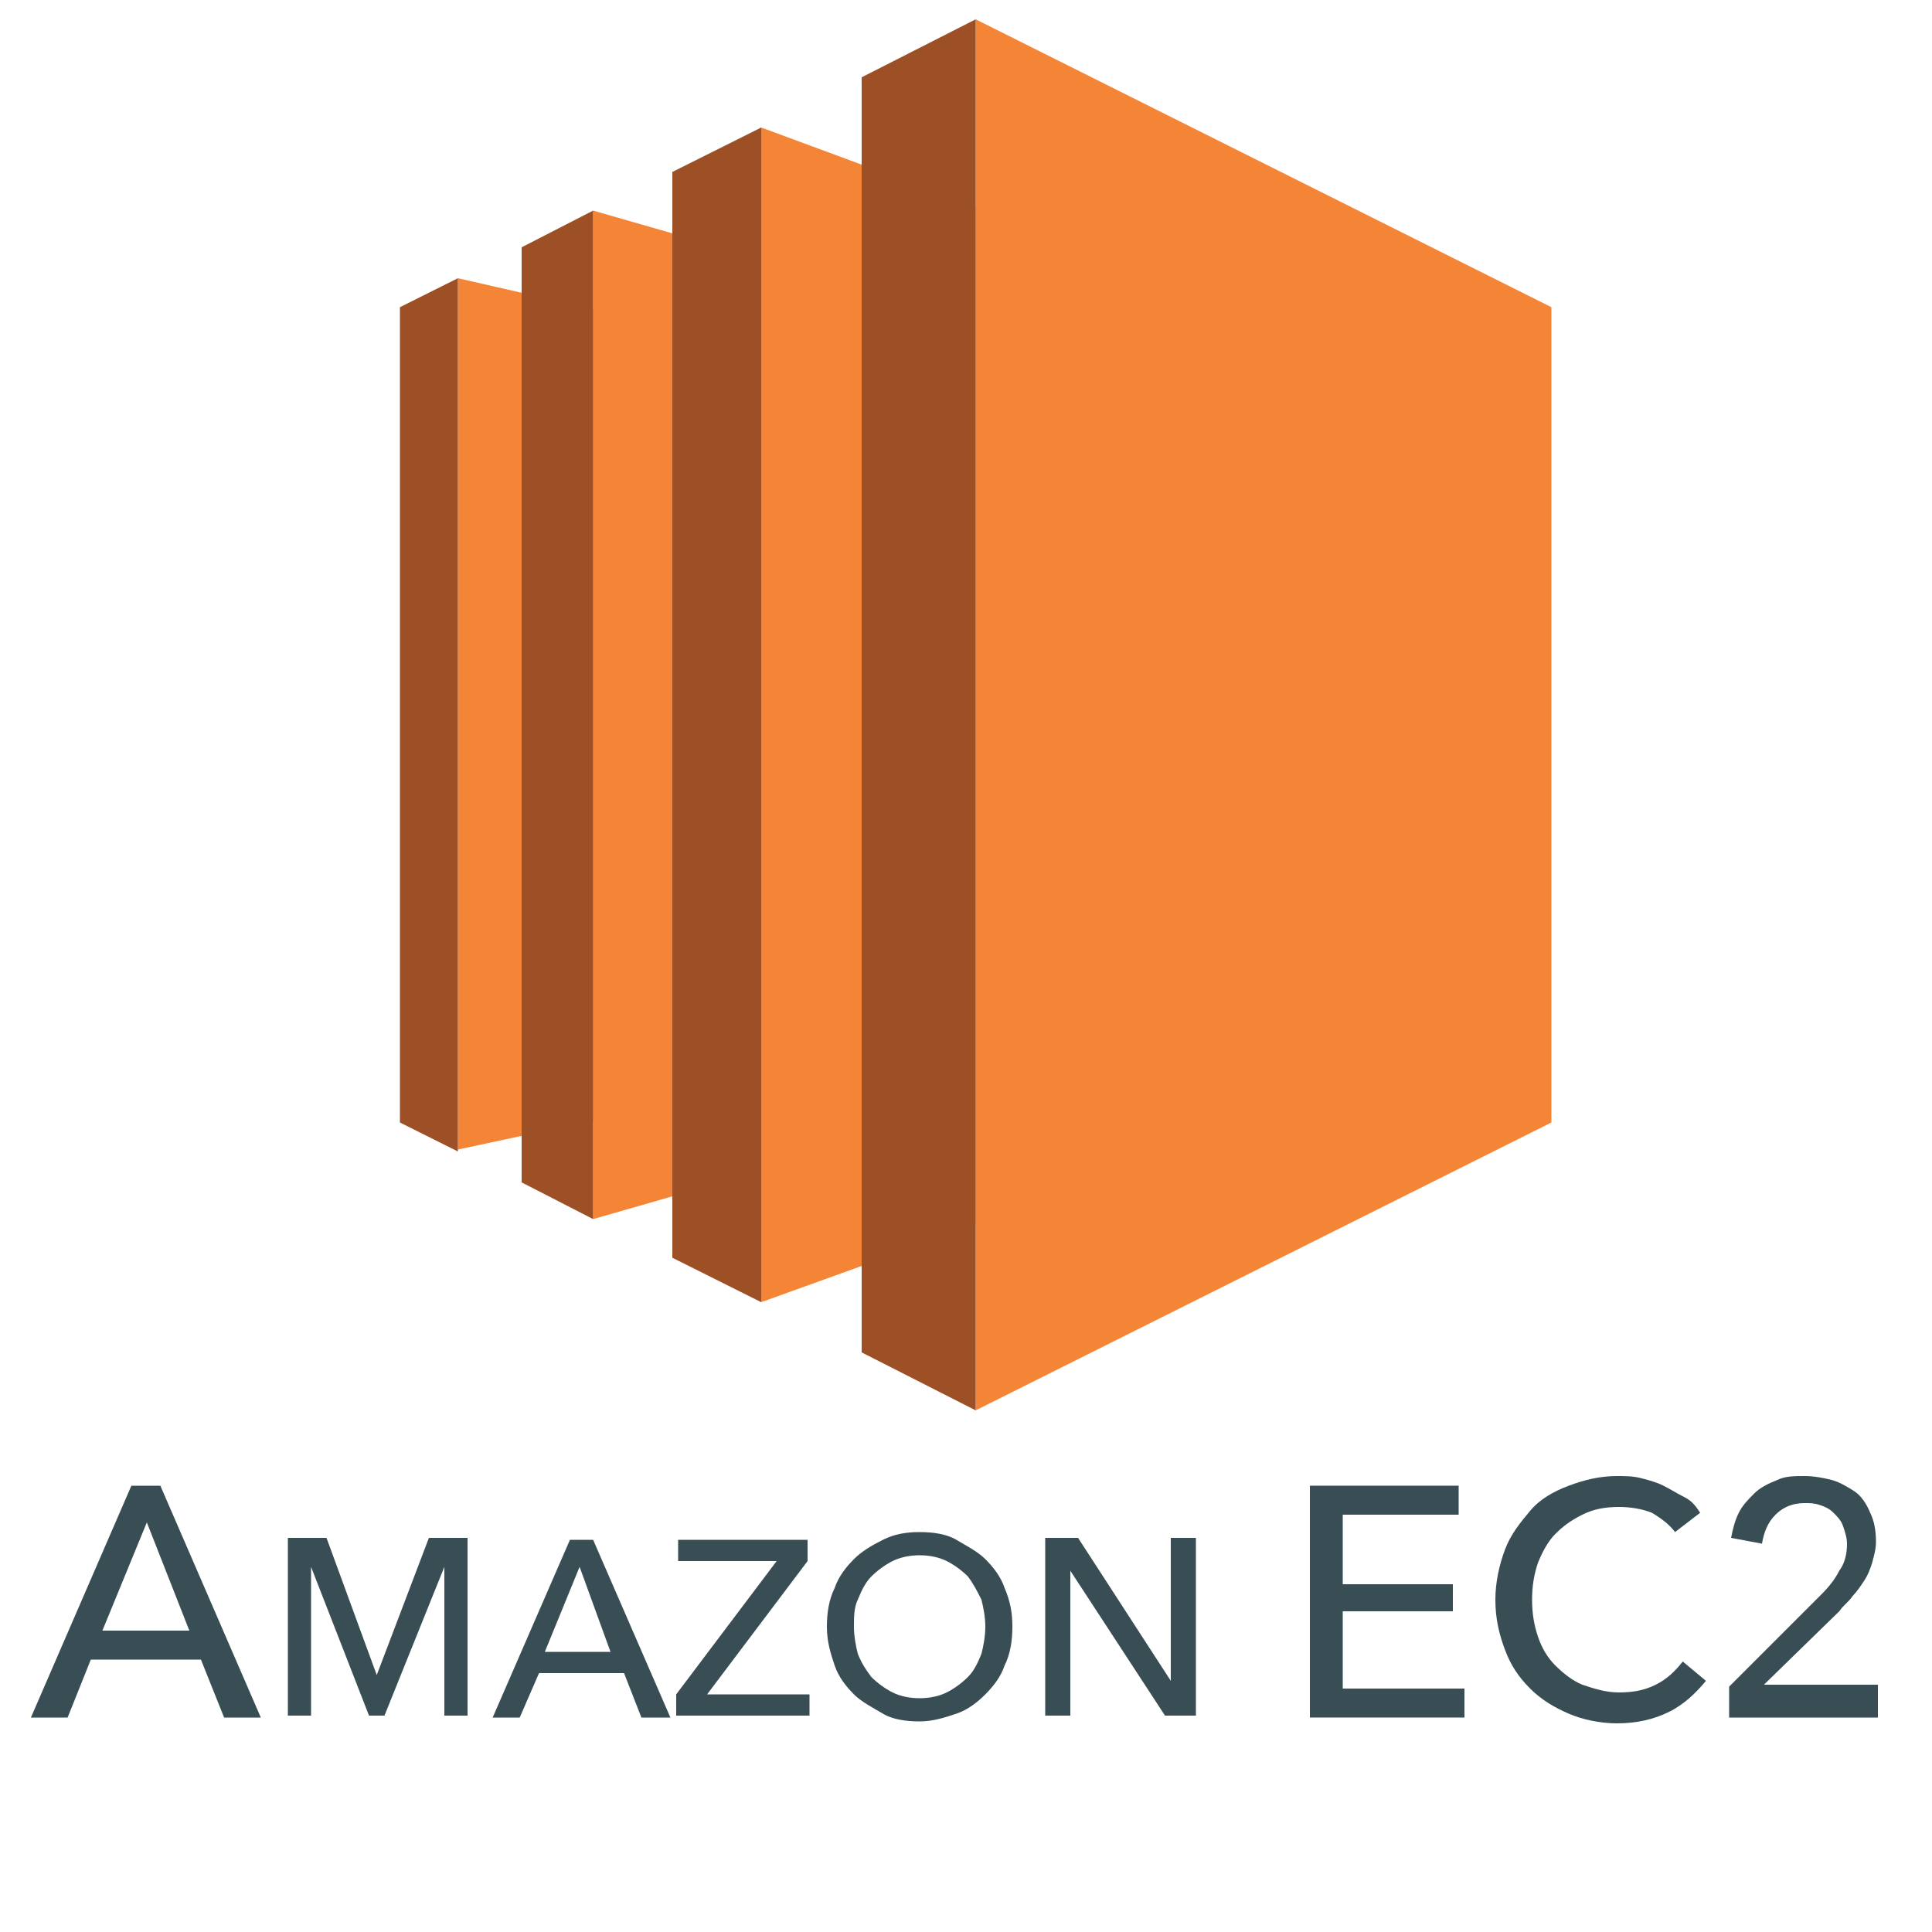
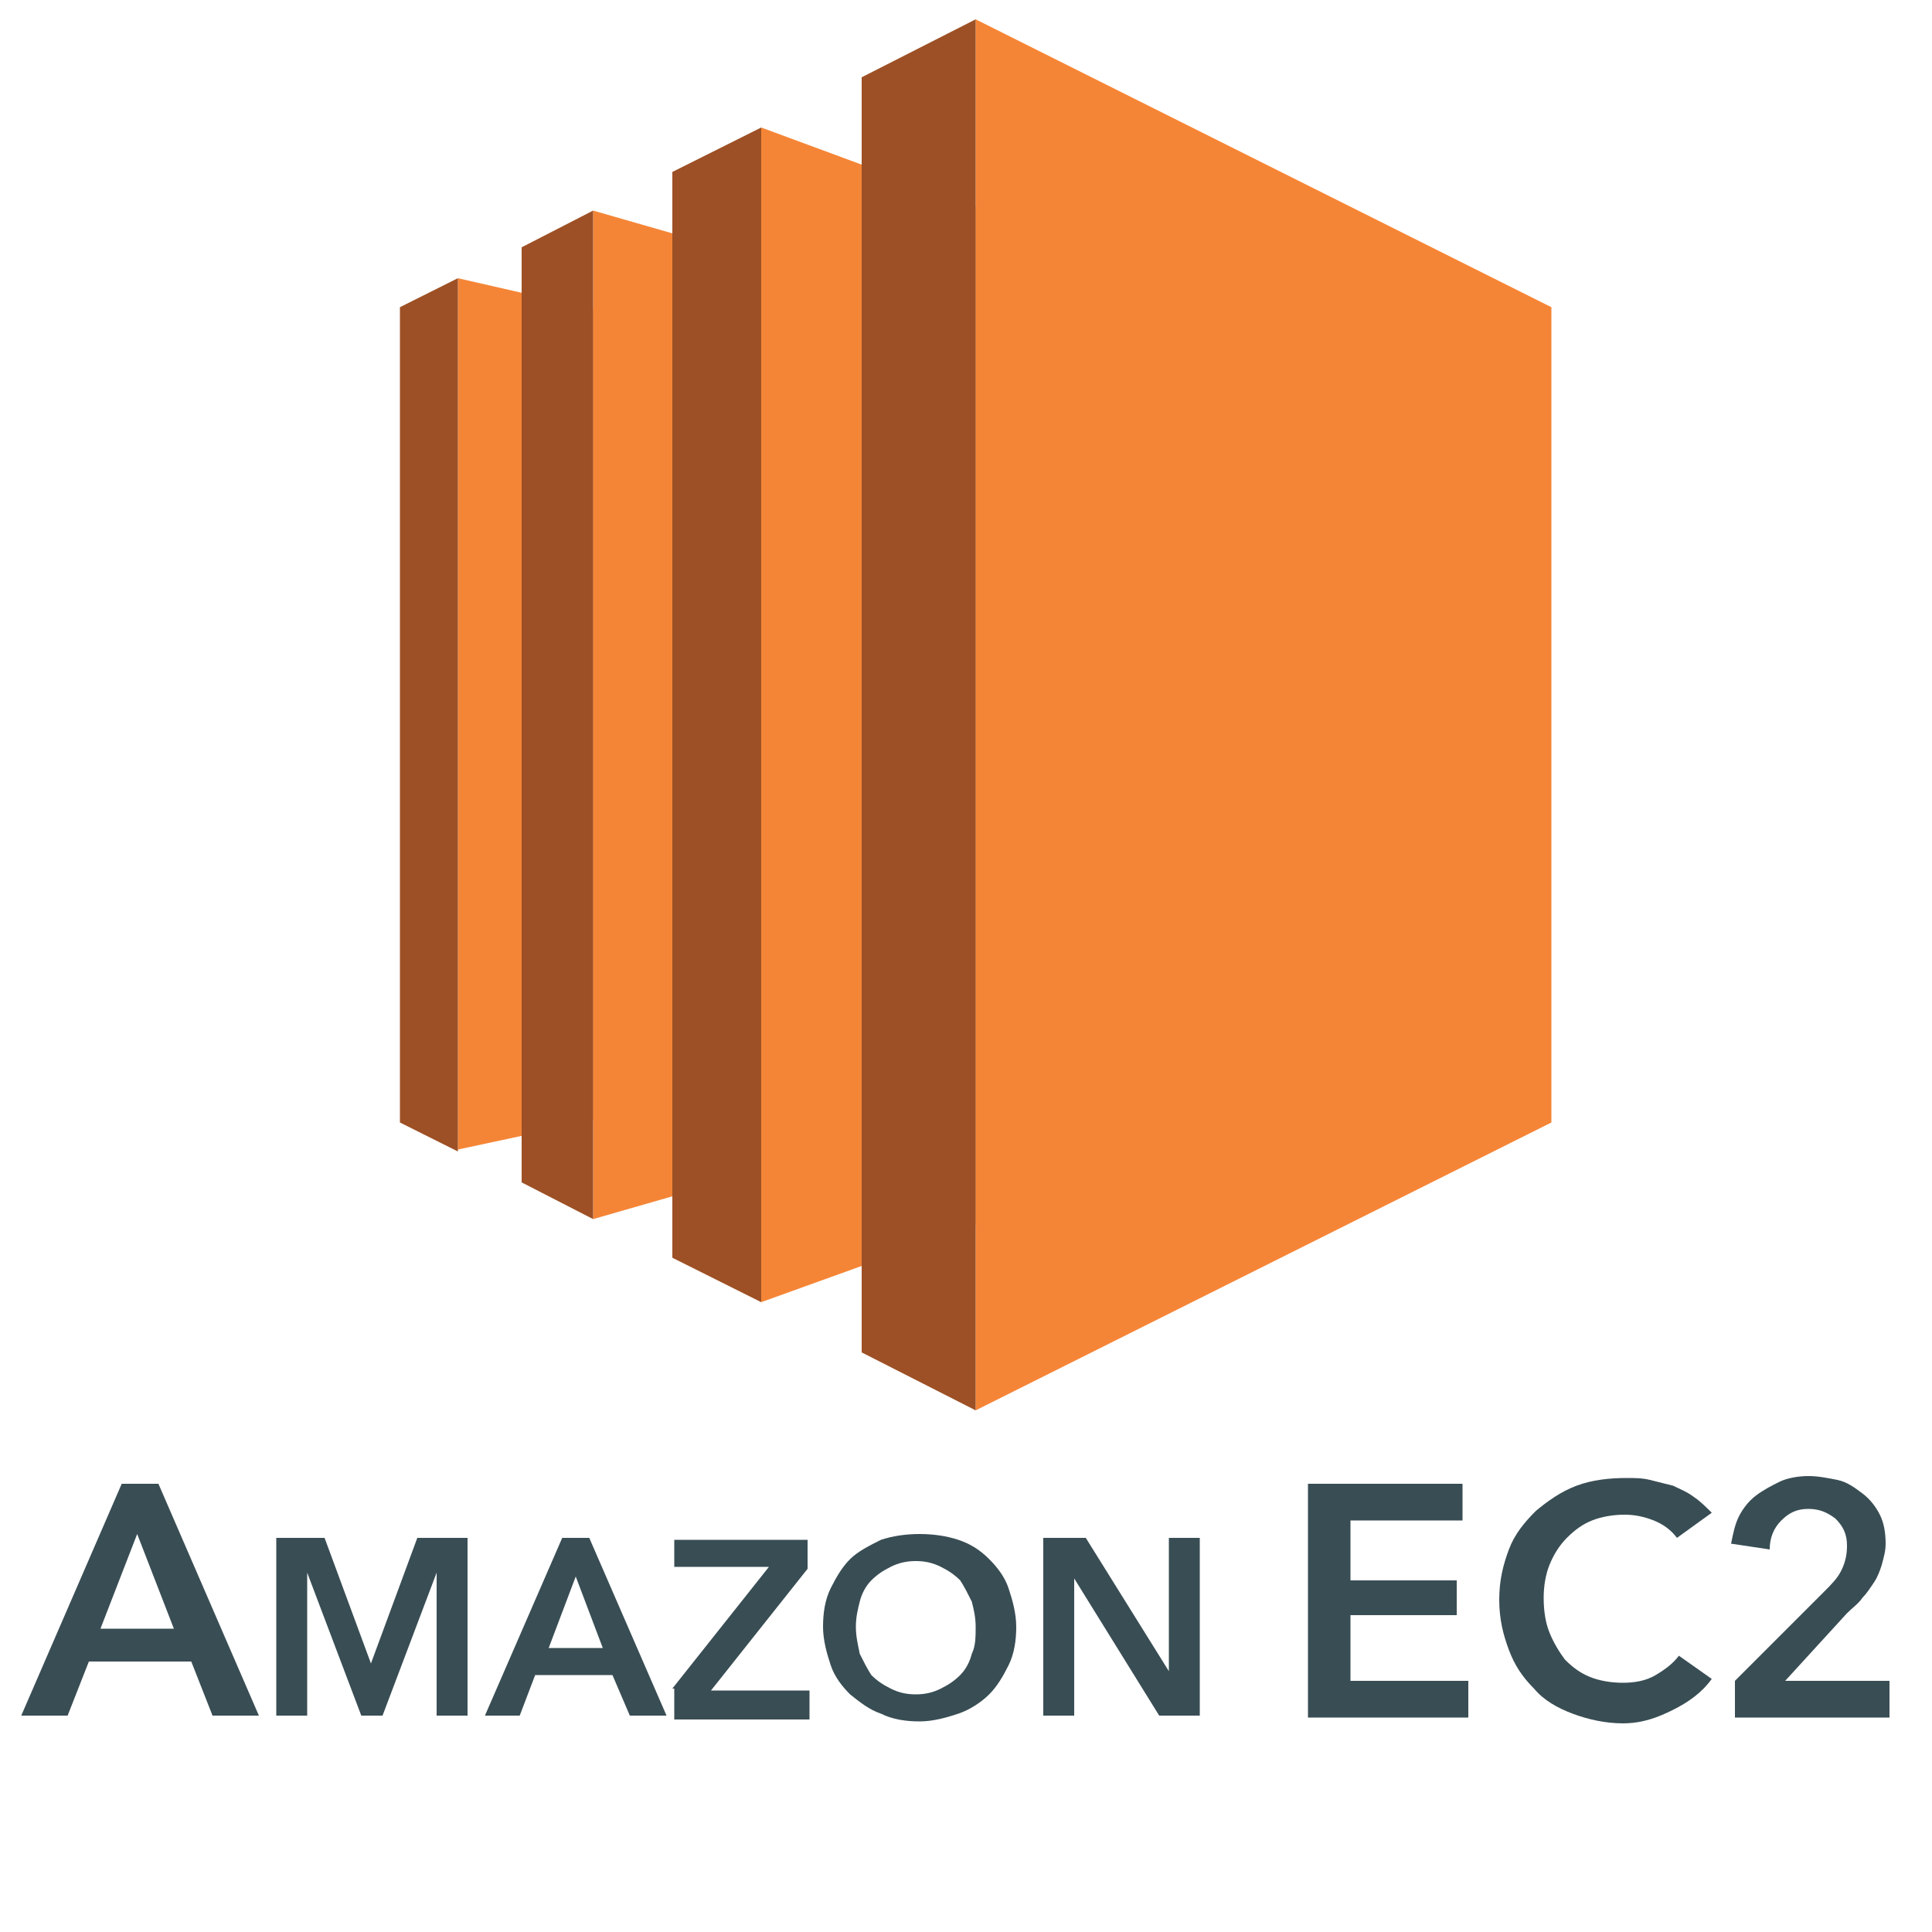
<svg xmlns="http://www.w3.org/2000/svg" version="1.1" id="Layer_1" x="0px" y="0px" viewBox="0 0 100 100" enable-background="new 0 0 100 100" xml:space="preserve">
  <g id="Layer_1_1_">
    <g>
      <polygon fill="#F58536" points="30.7,58 23.7,59.5 23.7,14.4 30.7,16   " />
      <polygon fill="#F58536" points="39.4,60.6 30.7,63.1 30.7,10.9 39.4,13.4   " />
      <polygon fill="#F58536" points="50.5,63.4 39.4,67.4 39.4,6.6 50.5,10.7   " />
      <polygon fill="#F58536" points="80.3,58.1 50.5,73 50.5,1 80.3,15.9   " />
      <polygon fill="#9D5025" points="44.6,4 50.5,1 50.5,73 44.6,70   " />
      <polygon fill="#9D5025" points="34.8,8.9 39.4,6.6 39.4,67.4 34.8,65.1   " />
      <polygon fill="#9D5025" points="27,12.8 30.7,10.9 30.7,63.1 27,61.2   " />
      <polygon fill="#9D5025" points="23.7,14.4 20.7,15.9 20.7,58.1 23.7,59.6   " />
    </g>
  </g>
  <g>
    <rect x="0.1" y="76" fill="none" width="100" height="24" />
-     <path fill="#394D54" d="M3.5,88.9H1.6l5.2-12h1.5l5.2,12h-1.9l-1.2-3H4.7L3.5,88.9z M5.3,84.4h4.5l-2.2-5.6L5.3,84.4z" />
-     <path fill="#394D54" d="M19.5,86.7L19.5,86.7l2.7-7.1h2v9.2H23v-7.7h0l-3.1,7.7h-0.8l-3-7.7h0v7.7h-1.2v-9.2h2L19.5,86.7z" />
-     <path fill="#394D54" d="M26.9,88.9h-1.4l4-9.2h1.2l4,9.2h-1.5l-0.9-2.3h-4.4L26.9,88.9z M28.2,85.5h3.4L30,81.1L28.2,85.5z" />
-     <path fill="#394D54" d="M41.8,80.8l-5.2,6.9h5.3v1.1H35v-1.1l5.2-6.9h-5.1v-1.1h6.7V80.8z" />
-     <path fill="#394D54" d="M52.4,84.2c0,0.7-0.1,1.4-0.4,2c-0.2,0.6-0.6,1.1-1,1.5c-0.4,0.4-0.9,0.8-1.5,1s-1.2,0.4-1.9,0.4   c-0.7,0-1.4-0.1-1.9-0.4s-1.1-0.6-1.5-1c-0.4-0.4-0.8-0.9-1-1.5c-0.2-0.6-0.4-1.2-0.4-2c0-0.7,0.1-1.4,0.4-2c0.2-0.6,0.6-1.1,1-1.5   c0.4-0.4,0.9-0.7,1.5-1s1.2-0.4,1.9-0.4c0.7,0,1.4,0.1,1.9,0.4s1.1,0.6,1.5,1c0.4,0.4,0.8,0.9,1,1.5C52.3,82.9,52.4,83.5,52.4,84.2   z M51,84.2c0-0.5-0.1-1-0.2-1.4c-0.2-0.4-0.4-0.8-0.7-1.2c-0.3-0.3-0.7-0.6-1.1-0.8c-0.4-0.2-0.9-0.3-1.4-0.3c-0.5,0-1,0.1-1.4,0.3   c-0.4,0.2-0.8,0.5-1.1,0.8c-0.3,0.3-0.5,0.7-0.7,1.2c-0.2,0.4-0.2,0.9-0.2,1.4c0,0.5,0.1,1,0.2,1.4c0.2,0.5,0.4,0.8,0.7,1.2   c0.3,0.3,0.7,0.6,1.1,0.8c0.4,0.2,0.9,0.3,1.4,0.3c0.5,0,1-0.1,1.4-0.3c0.4-0.2,0.8-0.5,1.1-0.8c0.3-0.3,0.5-0.7,0.7-1.2   C50.9,85.2,51,84.7,51,84.2z" />
-     <path fill="#394D54" d="M60.6,87L60.6,87l0-7.4h1.3v9.2h-1.6l-4.9-7.5h0v7.5h-1.3v-9.2h1.7L60.6,87z" />
-     <path fill="#394D54" d="M69.5,87.4h6.3v1.5h-8v-12h7.7v1.5h-6v3.6h5.7v1.4h-5.7V87.4z" />
-     <path fill="#394D54" d="M88.3,87c-0.5,0.6-1.1,1.2-1.9,1.6c-0.8,0.4-1.7,0.6-2.7,0.6c-0.9,0-1.8-0.2-2.5-0.5s-1.4-0.7-2-1.3   c-0.6-0.6-1-1.2-1.3-2s-0.5-1.6-0.5-2.6c0-0.9,0.2-1.8,0.5-2.6c0.3-0.8,0.8-1.4,1.3-2s1.2-1,2-1.3c0.8-0.3,1.6-0.5,2.5-0.5   c0.4,0,0.8,0,1.2,0.1s0.8,0.2,1.2,0.4c0.4,0.2,0.7,0.4,1.1,0.6s0.6,0.5,0.8,0.8l-1.3,1c-0.3-0.4-0.7-0.7-1.2-1   C85,78.1,84.4,78,83.8,78c-0.7,0-1.3,0.1-1.9,0.4c-0.6,0.3-1,0.6-1.4,1c-0.4,0.4-0.7,1-0.9,1.5c-0.2,0.6-0.3,1.2-0.3,1.9   c0,0.7,0.1,1.3,0.3,1.9c0.2,0.6,0.5,1.1,0.9,1.5c0.4,0.4,0.9,0.8,1.4,1c0.6,0.2,1.2,0.4,1.9,0.4c0.7,0,1.3-0.1,1.9-0.4   c0.6-0.3,1-0.7,1.4-1.2L88.3,87z" />
-     <path fill="#394D54" d="M97.4,88.9h-7.9v-1.6l4.8-4.8c0.4-0.4,0.7-0.8,0.9-1.2c0.3-0.4,0.4-0.9,0.4-1.4c0-0.3-0.1-0.6-0.2-0.9   c-0.1-0.3-0.3-0.5-0.5-0.7c-0.2-0.2-0.4-0.3-0.7-0.4s-0.5-0.1-0.8-0.1c-0.6,0-1.1,0.2-1.5,0.6c-0.4,0.4-0.6,0.9-0.7,1.5l-1.6-0.3   c0.1-0.5,0.2-0.9,0.4-1.3c0.2-0.4,0.5-0.7,0.8-1c0.3-0.3,0.7-0.5,1.2-0.7c0.4-0.2,0.9-0.2,1.4-0.2c0.5,0,1,0.1,1.4,0.2   s0.9,0.4,1.2,0.6s0.6,0.6,0.8,1.1c0.2,0.4,0.3,0.9,0.3,1.5c0,0.4-0.1,0.7-0.2,1.1c-0.1,0.3-0.2,0.6-0.4,0.9   c-0.2,0.3-0.4,0.6-0.6,0.8c-0.2,0.3-0.5,0.5-0.7,0.8l-3.9,3.8h5.9V88.9z" />
+     <path fill="#394D54" d="M6.3,76.8h1.9l5.2,12h-2.4l-1.1-2.8H4.6l-1.1,2.8H1.1L6.3,76.8z M9,84.3l-1.9-4.9l-1.9,4.9H9z" />
+     <path fill="#394D54" d="M14.2,79.6h2.6l2.4,6.5h0l2.4-6.5h2.6v9.2h-1.6v-7.4h0l-2.8,7.4h-1.1l-2.8-7.4h0v7.4h-1.6V79.6z" />
+     <path fill="#394D54" d="M29.1,79.6h1.4l4,9.2h-1.9l-0.9-2.1h-4l-0.8,2.1h-1.8L29.1,79.6z M31.2,85.3l-1.4-3.7l-1.4,3.7H31.2z" />
+     <path fill="#394D54" d="M34.8,87.4l5-6.3h-4.9v-1.4h6.9v1.5l-5,6.3h5.1v1.5h-7V87.4z" />
+     <path fill="#394D54" d="M42.6,84.2c0-0.7,0.1-1.4,0.4-2s0.6-1.1,1-1.5c0.4-0.4,1-0.7,1.6-1c0.6-0.2,1.3-0.3,2-0.3   c0.7,0,1.4,0.1,2,0.3c0.6,0.2,1.1,0.5,1.6,1c0.4,0.4,0.8,0.9,1,1.5s0.4,1.3,0.4,2c0,0.7-0.1,1.4-0.4,2s-0.6,1.1-1,1.5   c-0.4,0.4-1,0.8-1.6,1c-0.6,0.2-1.3,0.4-2,0.4c-0.7,0-1.4-0.1-2-0.4c-0.6-0.2-1.1-0.6-1.6-1c-0.4-0.4-0.8-0.9-1-1.5   S42.6,84.9,42.6,84.2z M44.3,84.2c0,0.5,0.1,0.9,0.2,1.4c0.2,0.4,0.4,0.8,0.6,1.1c0.3,0.3,0.6,0.5,1,0.7s0.8,0.3,1.3,0.3   c0.5,0,0.9-0.1,1.3-0.3c0.4-0.2,0.7-0.4,1-0.7c0.3-0.3,0.5-0.7,0.6-1.1c0.2-0.4,0.2-0.9,0.2-1.4c0-0.5-0.1-0.9-0.2-1.3   c-0.2-0.4-0.4-0.8-0.6-1.1c-0.3-0.3-0.6-0.5-1-0.7c-0.4-0.2-0.8-0.3-1.3-0.3c-0.5,0-0.9,0.1-1.3,0.3c-0.4,0.2-0.7,0.4-1,0.7   c-0.3,0.3-0.5,0.7-0.6,1.1C44.4,83.3,44.3,83.7,44.3,84.2z" />
+     <path fill="#394D54" d="M54,79.6h2.2l4.3,6.9h0v-6.9h1.6v9.2h-2.1l-4.4-7.1h0v7.1H54V79.6z" />
+     <path fill="#394D54" d="M67.7,76.8h8v1.9h-5.8v3.1h5.5v1.8h-5.5v3.4H76v1.9h-8.3V76.8z" />
+     <path fill="#394D54" d="M86.8,79.6c-0.3-0.4-0.7-0.7-1.2-0.9c-0.5-0.2-1-0.3-1.5-0.3c-0.6,0-1.2,0.1-1.7,0.3   c-0.5,0.2-0.9,0.5-1.3,0.9c-0.4,0.4-0.7,0.9-0.9,1.4c-0.2,0.5-0.3,1.1-0.3,1.7c0,0.7,0.1,1.3,0.3,1.8c0.2,0.5,0.5,1,0.8,1.4   c0.4,0.4,0.8,0.7,1.3,0.9c0.5,0.2,1.1,0.3,1.7,0.3c0.6,0,1.2-0.1,1.7-0.4c0.5-0.3,0.9-0.6,1.2-1l1.7,1.2c-0.5,0.7-1.2,1.2-2,1.6   S85,89.2,84,89.2c-0.9,0-1.8-0.2-2.6-0.5c-0.8-0.3-1.5-0.7-2-1.3c-0.6-0.6-1-1.2-1.3-2s-0.5-1.6-0.5-2.6c0-1,0.2-1.8,0.5-2.6   c0.3-0.8,0.8-1.4,1.4-2c0.6-0.5,1.3-1,2.1-1.3c0.8-0.3,1.7-0.4,2.6-0.4c0.4,0,0.8,0,1.2,0.1c0.4,0.1,0.8,0.2,1.2,0.3   c0.4,0.2,0.7,0.3,1.1,0.6c0.3,0.2,0.6,0.5,0.9,0.8L86.8,79.6z" />
+     <path fill="#394D54" d="M89.8,87l4.6-4.6c0.4-0.4,0.7-0.7,0.9-1.1c0.2-0.4,0.3-0.8,0.3-1.3c0-0.6-0.2-1-0.6-1.4   c-0.4-0.3-0.8-0.5-1.4-0.5c-0.6,0-1,0.2-1.4,0.6c-0.4,0.4-0.6,0.9-0.6,1.5l-2-0.3c0.1-0.5,0.2-1,0.4-1.4c0.2-0.4,0.5-0.8,0.9-1.1   c0.4-0.3,0.8-0.5,1.2-0.7s1-0.3,1.5-0.3c0.5,0,1,0.1,1.5,0.2s0.9,0.4,1.3,0.7c0.4,0.3,0.7,0.7,0.9,1.1c0.2,0.4,0.3,0.9,0.3,1.5   c0,0.4-0.1,0.7-0.2,1.1c-0.1,0.3-0.2,0.6-0.4,0.9s-0.4,0.6-0.6,0.8c-0.2,0.3-0.5,0.5-0.8,0.8L92.4,87h5.4v1.9h-8V87z" />
  </g>
  <g>
</g>
  <g>
</g>
  <g>
</g>
  <g>
</g>
  <g>
</g>
  <g>
</g>
  <g>
</g>
  <g>
</g>
  <g>
</g>
  <g>
</g>
  <g>
</g>
  <g>
</g>
  <g>
</g>
  <g>
</g>
  <g>
</g>
</svg>
